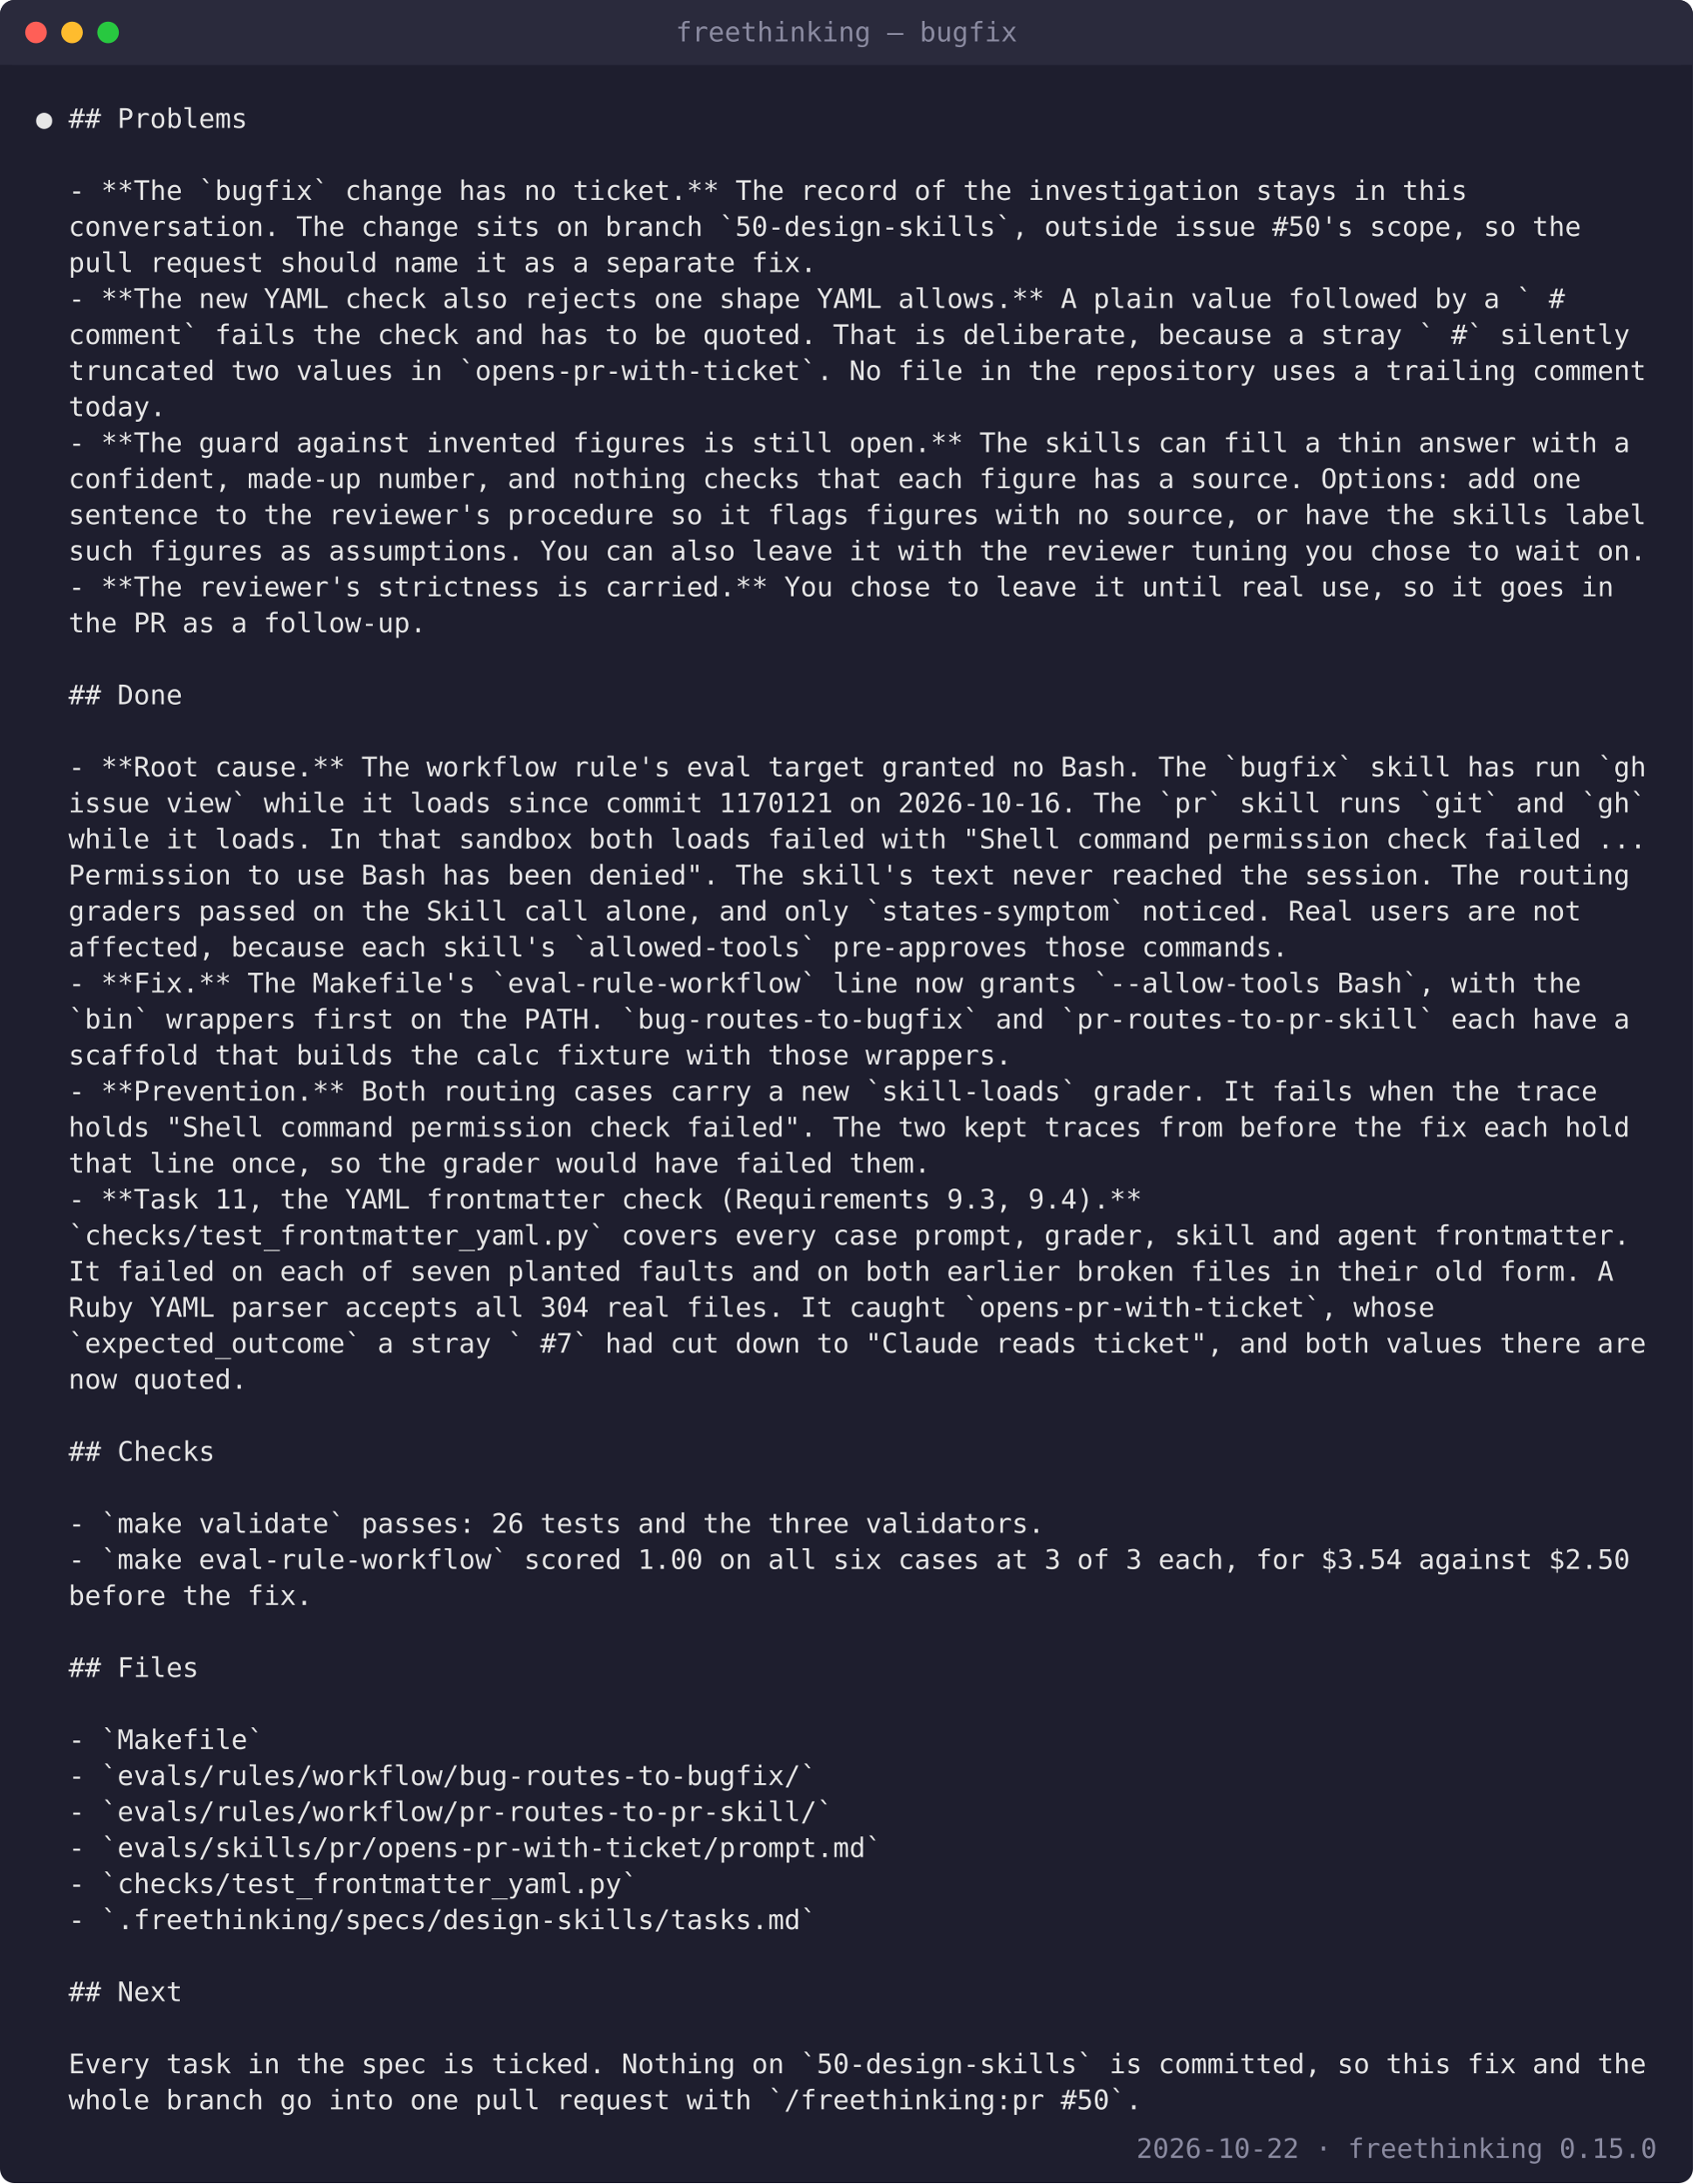
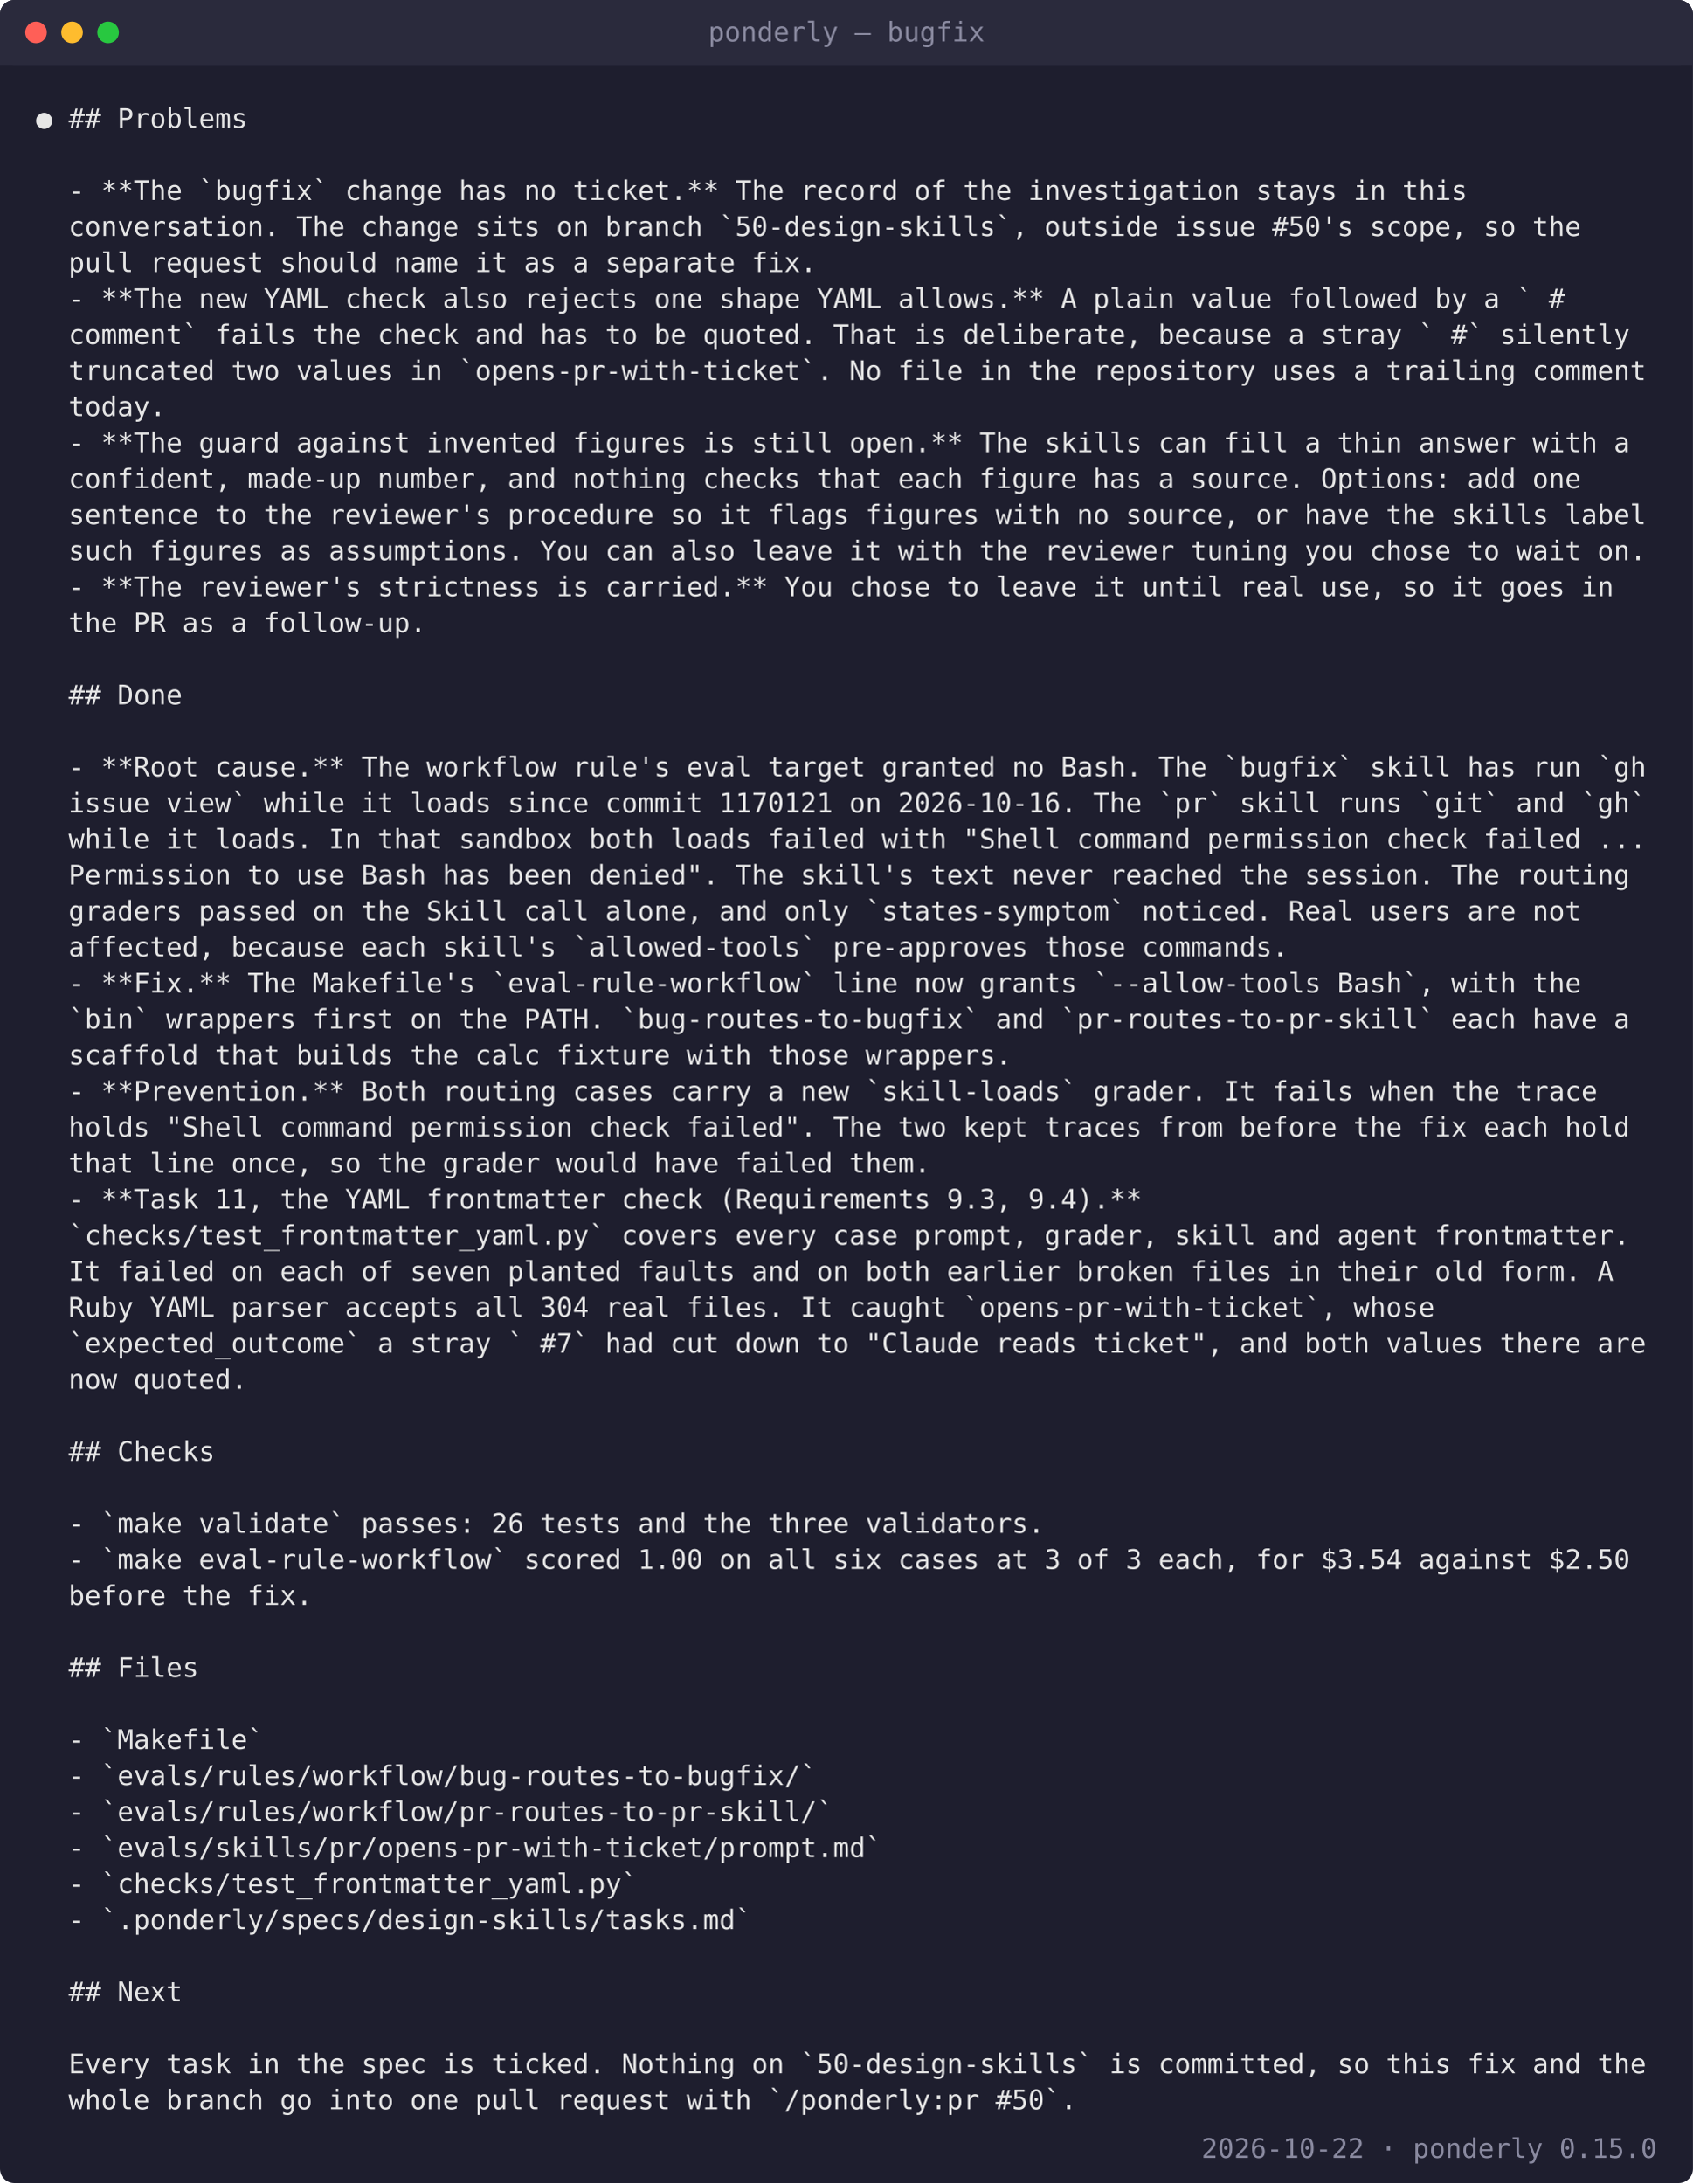
<svg xmlns="http://www.w3.org/2000/svg" width="940" height="1212" viewBox="0 0 940 1212" role="img">
  <rect width="940" height="1212" rx="8" fill="#1e1e2e" />
  <rect width="940" height="36" rx="8" fill="#2a2a3c" />
  <rect y="28" width="940" height="8" fill="#2a2a3c" />
  <circle cx="20" cy="18" r="6" fill="#ff5f57" />
  <circle cx="40" cy="18" r="6" fill="#febc2e" />
  <circle cx="60" cy="18" r="6" fill="#28c840" />
  <g font-family="ui-monospace, SFMono-Regular, Menlo, Consolas, monospace" font-size="15">
-     <text x="470" y="23" fill="#8a8aa0" text-anchor="middle" xml:space="preserve">freethinking — bugfix</text>
+     <text x="470" y="23" fill="#8a8aa0" text-anchor="middle" xml:space="preserve">ponderly — bugfix</text>
    <text x="20" y="71" fill="#e6e6e6" xml:space="preserve">● ## Problems</text>
    <text x="20" y="91" fill="#e6e6e6" xml:space="preserve" />
    <text x="20" y="111" fill="#e6e6e6" xml:space="preserve">  - **The `bugfix` change has no ticket.** The record of the investigation stays in this </text>
    <text x="38" y="131" fill="#e6e6e6" xml:space="preserve">conversation. The change sits on branch `50-design-skills`, outside issue #50's scope, so the </text>
    <text x="38" y="151" fill="#e6e6e6" xml:space="preserve">pull request should name it as a separate fix.</text>
    <text x="20" y="171" fill="#e6e6e6" xml:space="preserve">  - **The new YAML check also rejects one shape YAML allows.** A plain value followed by a ` # </text>
    <text x="38" y="191" fill="#e6e6e6" xml:space="preserve">comment` fails the check and has to be quoted. That is deliberate, because a stray ` #` silently </text>
    <text x="38" y="211" fill="#e6e6e6" xml:space="preserve">truncated two values in `opens-pr-with-ticket`. No file in the repository uses a trailing comment </text>
    <text x="38" y="231" fill="#e6e6e6" xml:space="preserve">today.</text>
    <text x="20" y="251" fill="#e6e6e6" xml:space="preserve">  - **The guard against invented figures is still open.** The skills can fill a thin answer with a </text>
    <text x="38" y="271" fill="#e6e6e6" xml:space="preserve">confident, made-up number, and nothing checks that each figure has a source. Options: add one </text>
    <text x="38" y="291" fill="#e6e6e6" xml:space="preserve">sentence to the reviewer's procedure so it flags figures with no source, or have the skills label </text>
    <text x="38" y="311" fill="#e6e6e6" xml:space="preserve">such figures as assumptions. You can also leave it with the reviewer tuning you chose to wait on.</text>
    <text x="20" y="331" fill="#e6e6e6" xml:space="preserve">  - **The reviewer's strictness is carried.** You chose to leave it until real use, so it goes in </text>
    <text x="38" y="351" fill="#e6e6e6" xml:space="preserve">the PR as a follow-up.</text>
    <text x="20" y="371" fill="#e6e6e6" xml:space="preserve" />
    <text x="20" y="391" fill="#e6e6e6" xml:space="preserve">  ## Done</text>
    <text x="20" y="411" fill="#e6e6e6" xml:space="preserve" />
    <text x="20" y="431" fill="#e6e6e6" xml:space="preserve">  - **Root cause.** The workflow rule's eval target granted no Bash. The `bugfix` skill has run `gh </text>
    <text x="38" y="451" fill="#e6e6e6" xml:space="preserve">issue view` while it loads since commit 1170121 on 2026-10-16. The `pr` skill runs `git` and `gh` </text>
    <text x="38" y="471" fill="#e6e6e6" xml:space="preserve">while it loads. In that sandbox both loads failed with "Shell command permission check failed ... </text>
    <text x="38" y="491" fill="#e6e6e6" xml:space="preserve">Permission to use Bash has been denied". The skill's text never reached the session. The routing </text>
    <text x="38" y="511" fill="#e6e6e6" xml:space="preserve">graders passed on the Skill call alone, and only `states-symptom` noticed. Real users are not </text>
    <text x="38" y="531" fill="#e6e6e6" xml:space="preserve">affected, because each skill's `allowed-tools` pre-approves those commands.</text>
    <text x="20" y="551" fill="#e6e6e6" xml:space="preserve">  - **Fix.** The Makefile's `eval-rule-workflow` line now grants `--allow-tools Bash`, with the </text>
    <text x="38" y="571" fill="#e6e6e6" xml:space="preserve">`bin` wrappers first on the PATH. `bug-routes-to-bugfix` and `pr-routes-to-pr-skill` each have a </text>
    <text x="38" y="591" fill="#e6e6e6" xml:space="preserve">scaffold that builds the calc fixture with those wrappers.</text>
    <text x="20" y="611" fill="#e6e6e6" xml:space="preserve">  - **Prevention.** Both routing cases carry a new `skill-loads` grader. It fails when the trace </text>
    <text x="38" y="631" fill="#e6e6e6" xml:space="preserve">holds "Shell command permission check failed". The two kept traces from before the fix each hold </text>
    <text x="38" y="651" fill="#e6e6e6" xml:space="preserve">that line once, so the grader would have failed them.</text>
    <text x="20" y="671" fill="#e6e6e6" xml:space="preserve">  - **Task 11, the YAML frontmatter check (Requirements 9.3, 9.4).** </text>
    <text x="38" y="691" fill="#e6e6e6" xml:space="preserve">`checks/test_frontmatter_yaml.py` covers every case prompt, grader, skill and agent frontmatter. </text>
    <text x="38" y="711" fill="#e6e6e6" xml:space="preserve">It failed on each of seven planted faults and on both earlier broken files in their old form. A </text>
    <text x="38" y="731" fill="#e6e6e6" xml:space="preserve">Ruby YAML parser accepts all 304 real files. It caught `opens-pr-with-ticket`, whose </text>
    <text x="38" y="751" fill="#e6e6e6" xml:space="preserve">`expected_outcome` a stray ` #7` had cut down to "Claude reads ticket", and both values there are </text>
    <text x="38" y="771" fill="#e6e6e6" xml:space="preserve">now quoted.</text>
    <text x="20" y="791" fill="#e6e6e6" xml:space="preserve" />
    <text x="20" y="811" fill="#e6e6e6" xml:space="preserve">  ## Checks</text>
    <text x="20" y="831" fill="#e6e6e6" xml:space="preserve" />
    <text x="20" y="851" fill="#e6e6e6" xml:space="preserve">  - `make validate` passes: 26 tests and the three validators.</text>
    <text x="20" y="871" fill="#e6e6e6" xml:space="preserve">  - `make eval-rule-workflow` scored 1.00 on all six cases at 3 of 3 each, for $3.54 against $2.50 </text>
    <text x="38" y="891" fill="#e6e6e6" xml:space="preserve">before the fix.</text>
    <text x="20" y="911" fill="#e6e6e6" xml:space="preserve" />
    <text x="20" y="931" fill="#e6e6e6" xml:space="preserve">  ## Files</text>
    <text x="20" y="951" fill="#e6e6e6" xml:space="preserve" />
    <text x="20" y="971" fill="#e6e6e6" xml:space="preserve">  - `Makefile`</text>
    <text x="20" y="991" fill="#e6e6e6" xml:space="preserve">  - `evals/rules/workflow/bug-routes-to-bugfix/`</text>
    <text x="20" y="1011" fill="#e6e6e6" xml:space="preserve">  - `evals/rules/workflow/pr-routes-to-pr-skill/`</text>
    <text x="20" y="1031" fill="#e6e6e6" xml:space="preserve">  - `evals/skills/pr/opens-pr-with-ticket/prompt.md`</text>
    <text x="20" y="1051" fill="#e6e6e6" xml:space="preserve">  - `checks/test_frontmatter_yaml.py`</text>
-     <text x="20" y="1071" fill="#e6e6e6" xml:space="preserve">  - `.freethinking/specs/design-skills/tasks.md`</text>
+     <text x="20" y="1071" fill="#e6e6e6" xml:space="preserve">  - `.ponderly/specs/design-skills/tasks.md`</text>
    <text x="20" y="1091" fill="#e6e6e6" xml:space="preserve" />
    <text x="20" y="1111" fill="#e6e6e6" xml:space="preserve">  ## Next</text>
    <text x="20" y="1131" fill="#e6e6e6" xml:space="preserve" />
    <text x="20" y="1151" fill="#e6e6e6" xml:space="preserve">  Every task in the spec is ticked. Nothing on `50-design-skills` is committed, so this fix and the </text>
-     <text x="38" y="1171" fill="#e6e6e6" xml:space="preserve">whole branch go into one pull request with `/freethinking:pr #50`.</text>
-     <text x="920" y="1198" fill="#8a8aa0" text-anchor="end" xml:space="preserve">2026-10-22 · freethinking 0.15.0</text>
+     <text x="38" y="1171" fill="#e6e6e6" xml:space="preserve">whole branch go into one pull request with `/ponderly:pr #50`.</text>
+     <text x="920" y="1198" fill="#8a8aa0" text-anchor="end" xml:space="preserve">2026-10-22 · ponderly 0.15.0</text>
  </g>
</svg>
